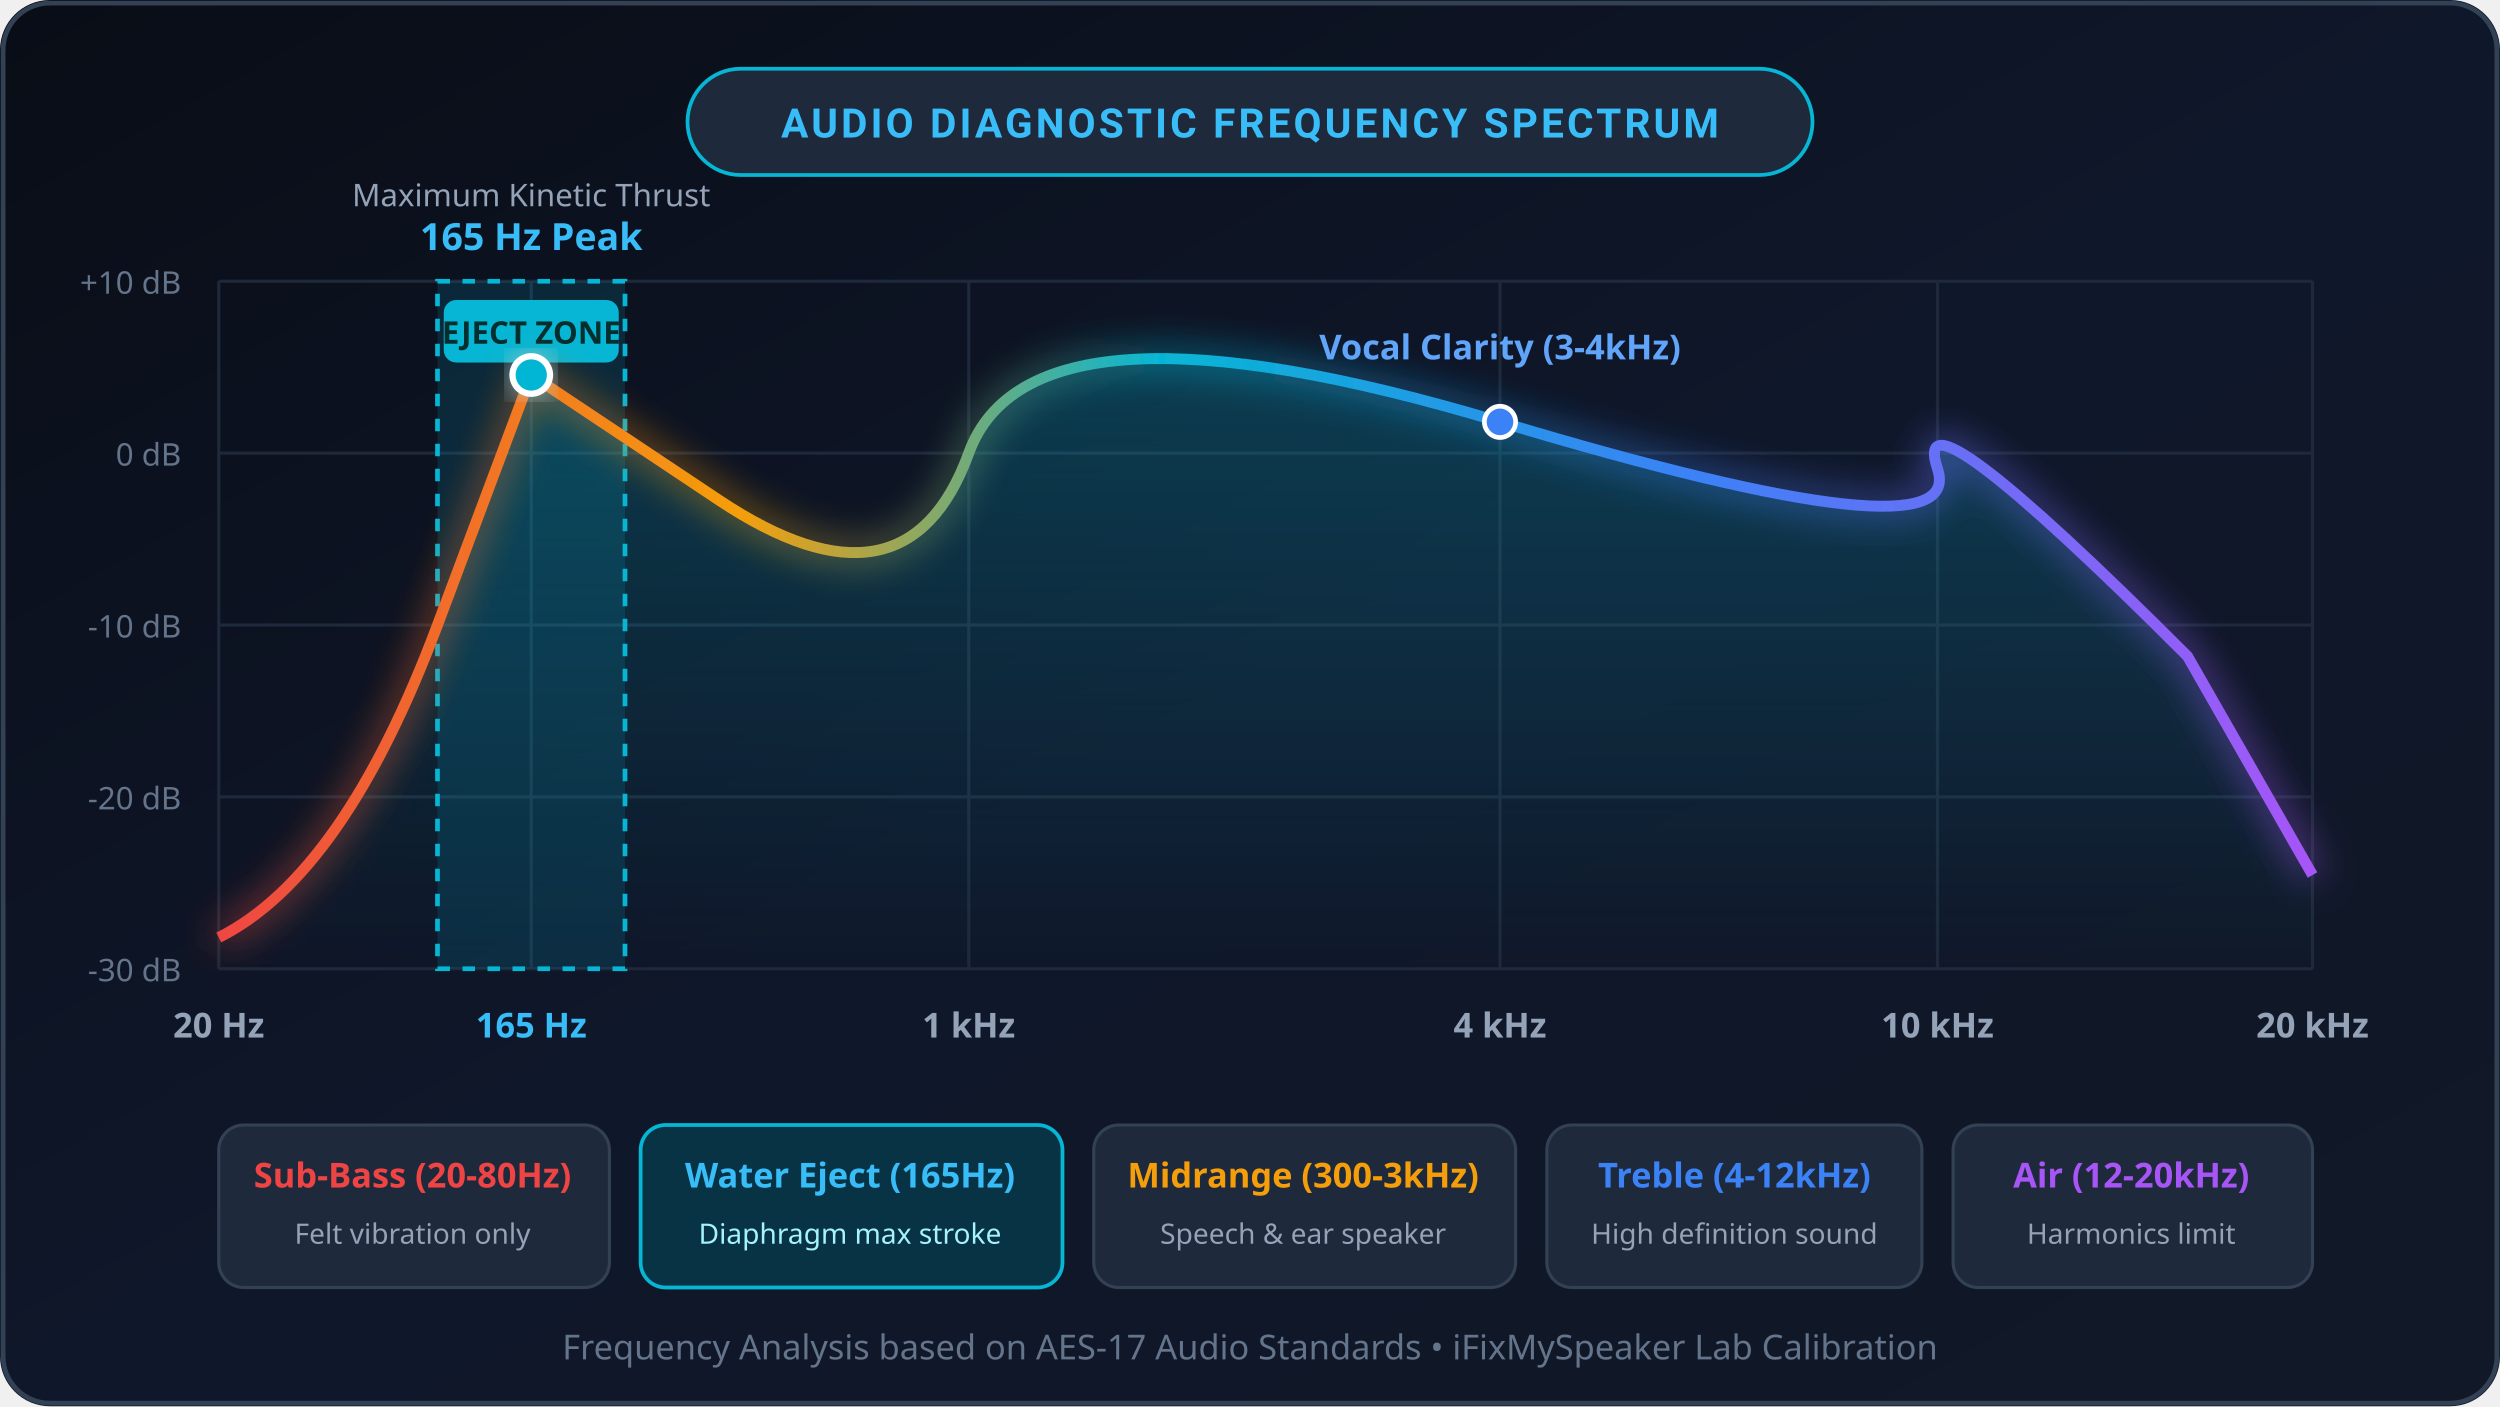
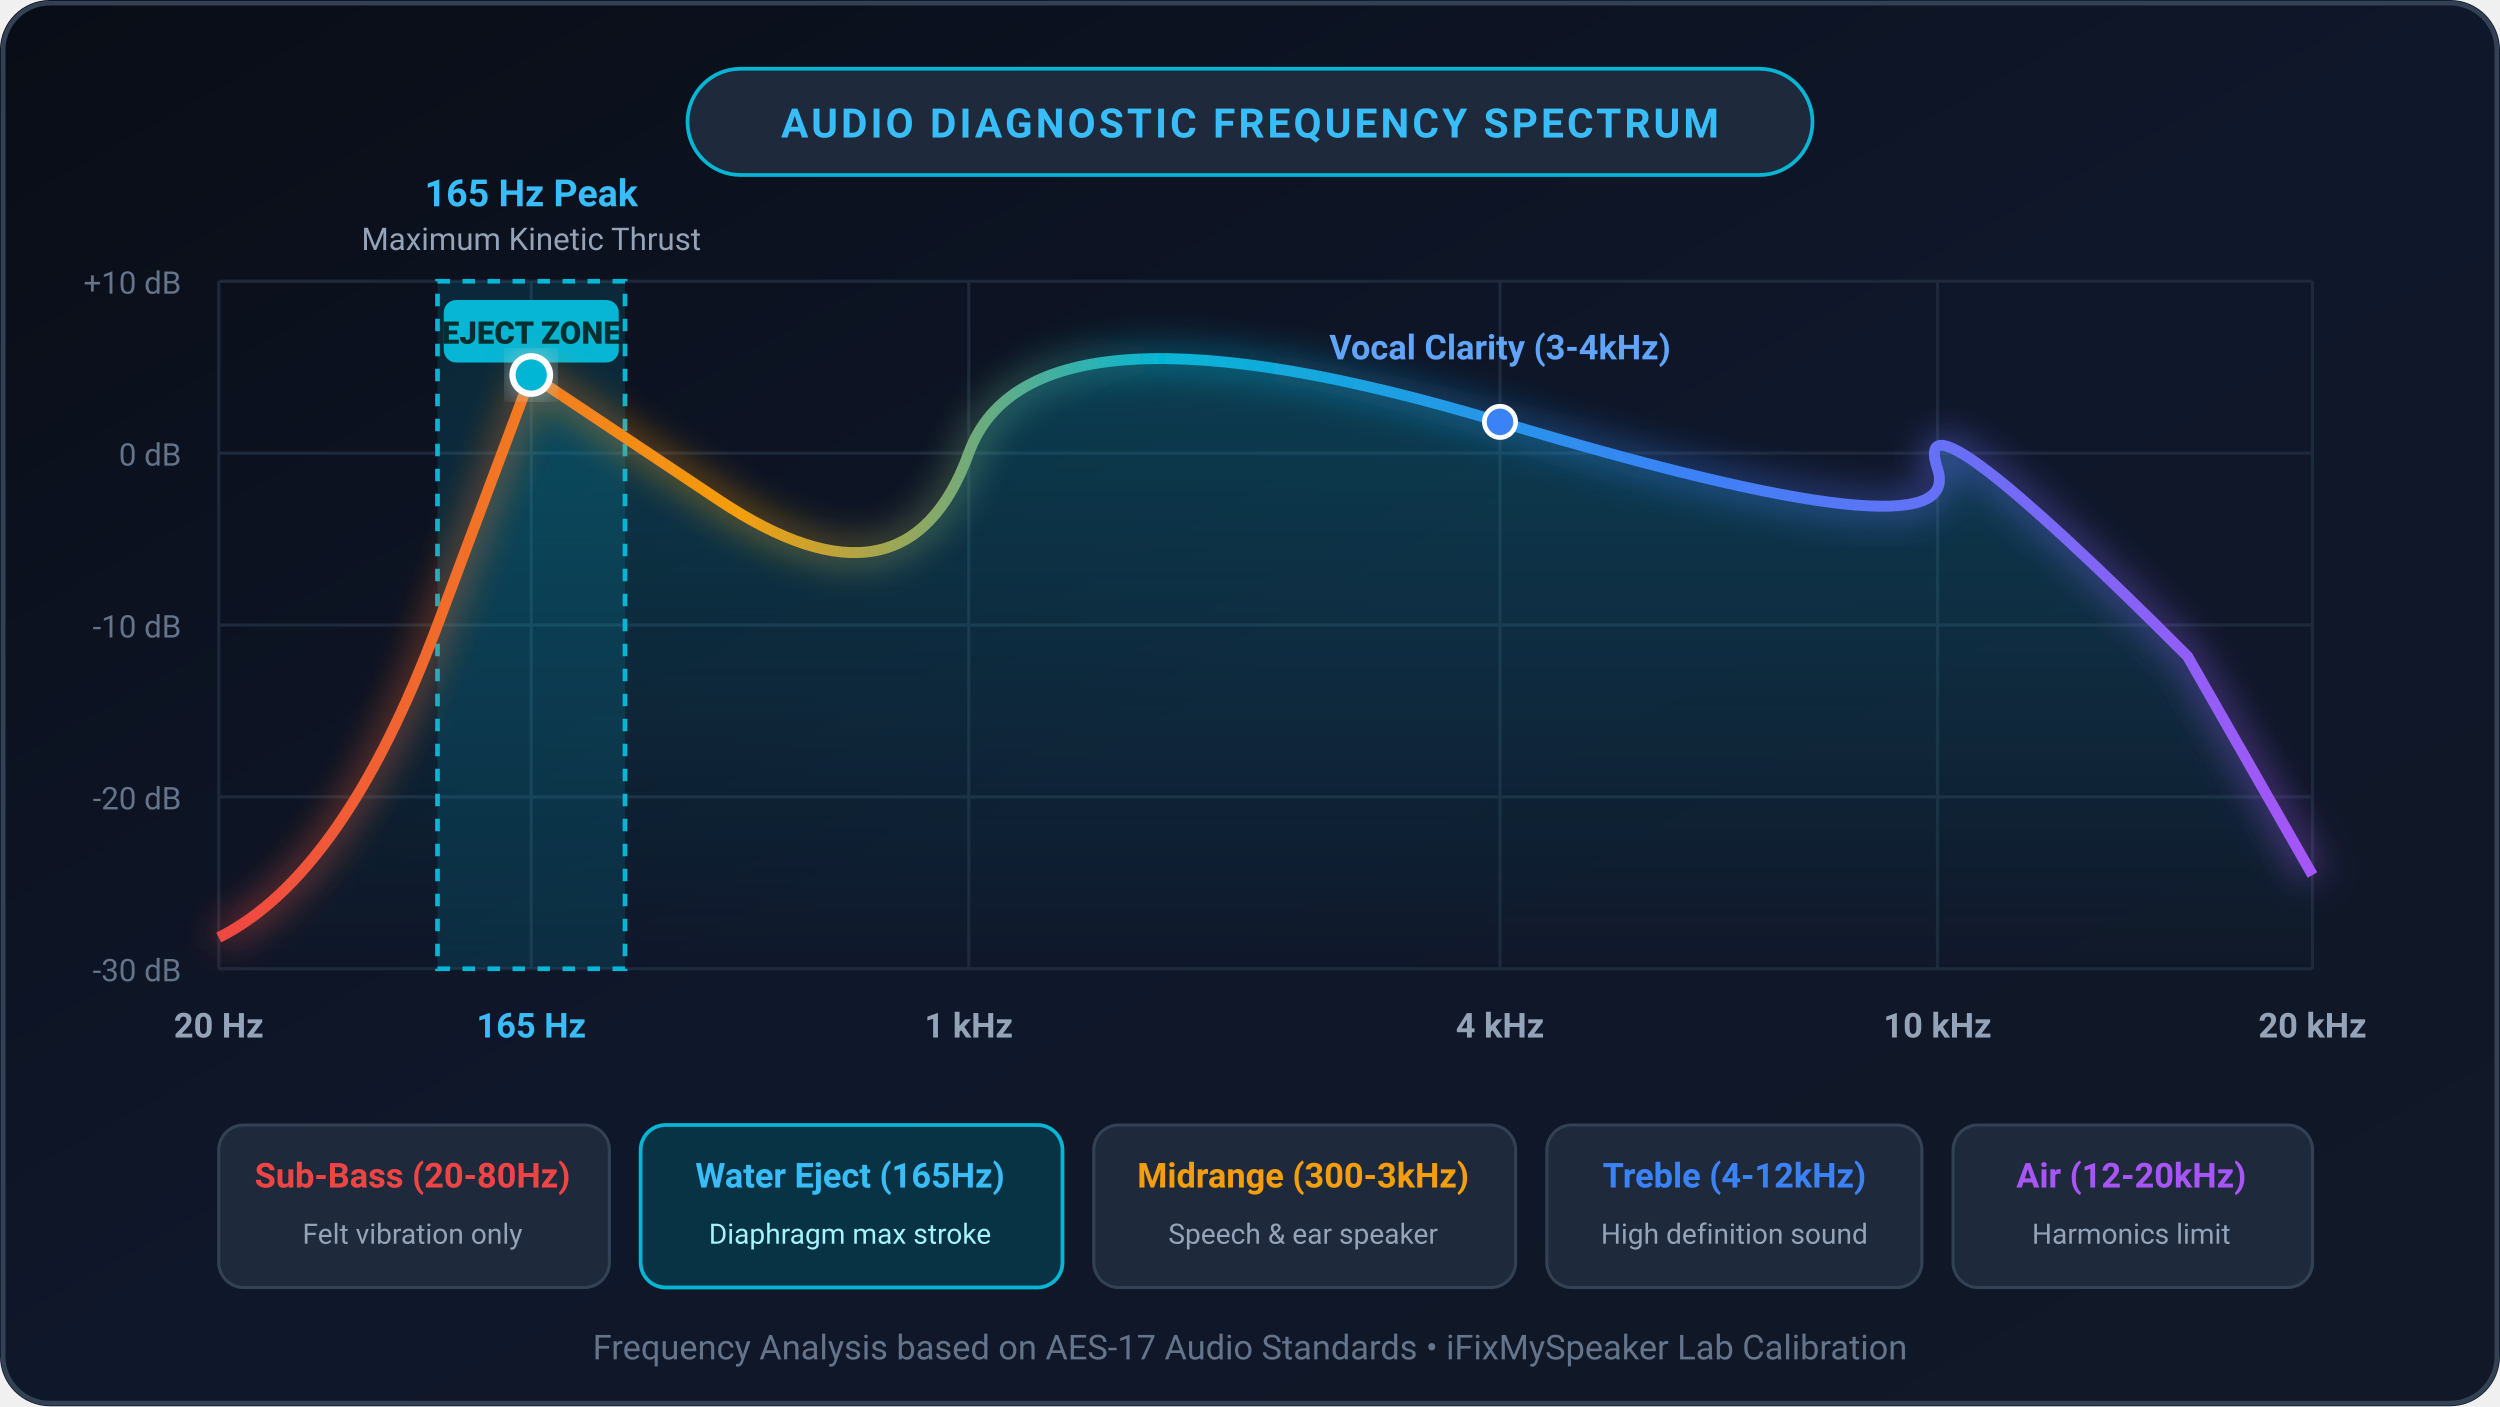
- <svg xmlns="http://www.w3.org/2000/svg" viewBox="0 0 800 450" width="800" height="450">
+ <svg xmlns="http://www.w3.org/2000/svg" viewBox="0 0 800 450" width="100%" height="100%" preserveAspectRatio="xMidYMid meet">
  <defs>
    <linearGradient id="bgGrad2" x1="0%" y1="0%" x2="100%" y2="100%">
      <stop offset="0%" stop-color="#090d16" />
      <stop offset="50%" stop-color="#0f172a" />
      <stop offset="100%" stop-color="#111827" />
    </linearGradient>
    <linearGradient id="curveGrad" x1="0%" y1="0%" x2="100%" y2="0%">
      <stop offset="0%" stop-color="#ef4444" />
      <stop offset="25%" stop-color="#f59e0b" />
      <stop offset="45%" stop-color="#06b6d4" />
      <stop offset="70%" stop-color="#3b82f6" />
      <stop offset="100%" stop-color="#a855f7" />
    </linearGradient>
    <linearGradient id="curveArea" x1="0%" y1="0%" x2="0%" y2="100%">
      <stop offset="0%" stop-color="#06b6d4" stop-opacity="0.25" />
      <stop offset="100%" stop-color="#06b6d4" stop-opacity="0.0" />
    </linearGradient>
    <filter id="glow2" x="-20%" y="-20%" width="140%" height="140%">
      <feGaussianBlur stdDeviation="6" result="blur" />
      <feMerge>
        <feMergeNode in="blur" />
        <feMergeNode in="SourceGraphic" />
      </feMerge>
    </filter>
  </defs>
  <rect width="800" height="450" fill="url(#bgGrad2)" rx="16" />
  <rect x="1" y="1" width="798" height="448" fill="none" stroke="#334155" stroke-width="1.5" rx="15" />
  <rect x="220" y="22" width="360" height="34" rx="17" fill="#1e293b" stroke="#06b6d4" stroke-width="1.2" />
  <text x="400" y="44" font-family="-apple-system, BlinkMacSystemFont, 'Segoe UI', Roboto, sans-serif" font-size="13" font-weight="700" fill="#38bdf8" text-anchor="middle" letter-spacing="1">AUDIO DIAGNOSTIC FREQUENCY SPECTRUM</text>
  <g stroke="#1e293b" stroke-width="1">
    <line x1="70" y1="90" x2="740" y2="90" />
    <line x1="70" y1="145" x2="740" y2="145" />
    <line x1="70" y1="200" x2="740" y2="200" />
    <line x1="70" y1="255" x2="740" y2="255" />
    <line x1="70" y1="310" x2="740" y2="310" />
    <line x1="70" y1="90" x2="70" y2="310" />
    <line x1="170" y1="90" x2="170" y2="310" />
    <line x1="310" y1="90" x2="310" y2="310" />
    <line x1="480" y1="90" x2="480" y2="310" />
    <line x1="620" y1="90" x2="620" y2="310" />
    <line x1="740" y1="90" x2="740" y2="310" />
  </g>
-   <text x="58" y="94" font-family="sans-serif" font-size="10" fill="#64748b" text-anchor="end">+10 dB</text>
-   <text x="58" y="149" font-family="sans-serif" font-size="10" fill="#64748b" text-anchor="end">0 dB</text>
-   <text x="58" y="204" font-family="sans-serif" font-size="10" fill="#64748b" text-anchor="end">-10 dB</text>
-   <text x="58" y="259" font-family="sans-serif" font-size="10" fill="#64748b" text-anchor="end">-20 dB</text>
-   <text x="58" y="314" font-family="sans-serif" font-size="10" fill="#64748b" text-anchor="end">-30 dB</text>
-   <text x="70" y="332" font-family="sans-serif" font-size="11" font-weight="600" fill="#94a3b8" text-anchor="middle">20 Hz</text>
-   <text x="170" y="332" font-family="sans-serif" font-size="11" font-weight="600" fill="#38bdf8" text-anchor="middle">165 Hz</text>
-   <text x="310" y="332" font-family="sans-serif" font-size="11" font-weight="600" fill="#94a3b8" text-anchor="middle">1 kHz</text>
-   <text x="480" y="332" font-family="sans-serif" font-size="11" font-weight="600" fill="#94a3b8" text-anchor="middle">4 kHz</text>
-   <text x="620" y="332" font-family="sans-serif" font-size="11" font-weight="600" fill="#94a3b8" text-anchor="middle">10 kHz</text>
-   <text x="740" y="332" font-family="sans-serif" font-size="11" font-weight="600" fill="#94a3b8" text-anchor="middle">20 kHz</text>
+   <text x="58" y="94" font-family="-apple-system, BlinkMacSystemFont, 'Segoe UI', Roboto, sans-serif" font-size="10" fill="#64748b" text-anchor="end">+10 dB</text>
+   <text x="58" y="149" font-family="-apple-system, BlinkMacSystemFont, 'Segoe UI', Roboto, sans-serif" font-size="10" fill="#64748b" text-anchor="end">0 dB</text>
+   <text x="58" y="204" font-family="-apple-system, BlinkMacSystemFont, 'Segoe UI', Roboto, sans-serif" font-size="10" fill="#64748b" text-anchor="end">-10 dB</text>
+   <text x="58" y="259" font-family="-apple-system, BlinkMacSystemFont, 'Segoe UI', Roboto, sans-serif" font-size="10" fill="#64748b" text-anchor="end">-20 dB</text>
+   <text x="58" y="314" font-family="-apple-system, BlinkMacSystemFont, 'Segoe UI', Roboto, sans-serif" font-size="10" fill="#64748b" text-anchor="end">-30 dB</text>
+   <text x="70" y="332" font-family="-apple-system, BlinkMacSystemFont, 'Segoe UI', Roboto, sans-serif" font-size="11" font-weight="600" fill="#94a3b8" text-anchor="middle">20 Hz</text>
+   <text x="170" y="332" font-family="-apple-system, BlinkMacSystemFont, 'Segoe UI', Roboto, sans-serif" font-size="11" font-weight="600" fill="#38bdf8" text-anchor="middle">165 Hz</text>
+   <text x="310" y="332" font-family="-apple-system, BlinkMacSystemFont, 'Segoe UI', Roboto, sans-serif" font-size="11" font-weight="600" fill="#94a3b8" text-anchor="middle">1 kHz</text>
+   <text x="480" y="332" font-family="-apple-system, BlinkMacSystemFont, 'Segoe UI', Roboto, sans-serif" font-size="11" font-weight="600" fill="#94a3b8" text-anchor="middle">4 kHz</text>
+   <text x="620" y="332" font-family="-apple-system, BlinkMacSystemFont, 'Segoe UI', Roboto, sans-serif" font-size="11" font-weight="600" fill="#94a3b8" text-anchor="middle">10 kHz</text>
+   <text x="740" y="332" font-family="-apple-system, BlinkMacSystemFont, 'Segoe UI', Roboto, sans-serif" font-size="11" font-weight="600" fill="#94a3b8" text-anchor="middle">20 kHz</text>
  <rect x="140" y="90" width="60" height="220" fill="#0891b2" opacity="0.18" />
  <rect x="140" y="90" width="60" height="220" fill="none" stroke="#06b6d4" stroke-width="1.5" stroke-dasharray="4,4" />
  <rect x="142" y="96" width="56" height="20" rx="4" fill="#06b6d4" />
-   <text x="170" y="110" font-family="sans-serif" font-size="10" font-weight="800" fill="#042f2e" text-anchor="middle">EJECT ZONE</text>
+   <text x="170" y="110" font-family="-apple-system, BlinkMacSystemFont, 'Segoe UI', Roboto, sans-serif" font-size="10" font-weight="800" fill="#042f2e" text-anchor="middle">EJECT ZONE</text>
  <path d="M 70 300 Q 110 280, 140 200 T 170 120 T 230 160 T 310 145 T 480 135 T 620 150 T 700 210 L 740 280 L 740 310 L 70 310 Z" fill="url(#curveArea)" />
  <path d="M 70 300 Q 110 280, 140 200 T 170 120 T 230 160 T 310 145 T 480 135 T 620 150 T 700 210 L 740 280" fill="none" stroke="url(#curveGrad)" stroke-width="3.5" filter="url(#glow2)" />
  <circle cx="170" cy="120" r="6" fill="#06b6d4" stroke="#ffffff" stroke-width="2" filter="url(#glow2)" />
-   <text x="170" y="80" font-family="sans-serif" font-size="12" font-weight="700" fill="#38bdf8" text-anchor="middle">165 Hz Peak</text>
-   <text x="170" y="66" font-family="sans-serif" font-size="10" fill="#94a3b8" text-anchor="middle">Maximum Kinetic Thrust</text>
+   <text x="170" y="66" font-family="-apple-system, BlinkMacSystemFont, 'Segoe UI', Roboto, sans-serif" font-size="12" font-weight="700" fill="#38bdf8" text-anchor="middle">165 Hz Peak</text>
+   <text x="170" y="80" font-family="-apple-system, BlinkMacSystemFont, 'Segoe UI', Roboto, sans-serif" font-size="10" fill="#94a3b8" text-anchor="middle">Maximum Kinetic Thrust</text>
  <circle cx="480" cy="135" r="5" fill="#3b82f6" stroke="#ffffff" stroke-width="1.5" />
-   <text x="480" y="115" font-family="sans-serif" font-size="11" font-weight="700" fill="#60a5fa" text-anchor="middle">Vocal Clarity (3-4kHz)</text>
+   <text x="480" y="115" font-family="-apple-system, BlinkMacSystemFont, 'Segoe UI', Roboto, sans-serif" font-size="11" font-weight="700" fill="#60a5fa" text-anchor="middle">Vocal Clarity (3-4kHz)</text>
  <g transform="translate(70, 360)">
    <rect x="0" y="0" width="125" height="52" rx="8" fill="#1e293b" stroke="#334155" stroke-width="1" />
-     <text x="62" y="20" font-family="sans-serif" font-size="11" font-weight="700" fill="#ef4444" text-anchor="middle">Sub-Bass (20-80Hz)</text>
-     <text x="62" y="38" font-family="sans-serif" font-size="9" fill="#94a3b8" text-anchor="middle">Felt vibration only</text>
+     <text x="62" y="20" font-family="-apple-system, BlinkMacSystemFont, 'Segoe UI', Roboto, sans-serif" font-size="11" font-weight="700" fill="#ef4444" text-anchor="middle">Sub-Bass (20-80Hz)</text>
+     <text x="62" y="38" font-family="-apple-system, BlinkMacSystemFont, 'Segoe UI', Roboto, sans-serif" font-size="9" fill="#94a3b8" text-anchor="middle">Felt vibration only</text>
    <rect x="135" y="0" width="135" height="52" rx="8" fill="#083344" stroke="#06b6d4" stroke-width="1.2" />
-     <text x="202" y="20" font-family="sans-serif" font-size="11" font-weight="700" fill="#38bdf8" text-anchor="middle">Water Eject (165Hz)</text>
-     <text x="202" y="38" font-family="sans-serif" font-size="9" fill="#a5f3fc" text-anchor="middle">Diaphragm max stroke</text>
+     <text x="202" y="20" font-family="-apple-system, BlinkMacSystemFont, 'Segoe UI', Roboto, sans-serif" font-size="11" font-weight="700" fill="#38bdf8" text-anchor="middle">Water Eject (165Hz)</text>
+     <text x="202" y="38" font-family="-apple-system, BlinkMacSystemFont, 'Segoe UI', Roboto, sans-serif" font-size="9" fill="#a5f3fc" text-anchor="middle">Diaphragm max stroke</text>
    <rect x="280" y="0" width="135" height="52" rx="8" fill="#1e293b" stroke="#334155" stroke-width="1" />
-     <text x="347" y="20" font-family="sans-serif" font-size="11" font-weight="700" fill="#f59e0b" text-anchor="middle">Midrange (300-3kHz)</text>
-     <text x="347" y="38" font-family="sans-serif" font-size="9" fill="#94a3b8" text-anchor="middle">Speech &amp; ear speaker</text>
+     <text x="347" y="20" font-family="-apple-system, BlinkMacSystemFont, 'Segoe UI', Roboto, sans-serif" font-size="11" font-weight="700" fill="#f59e0b" text-anchor="middle">Midrange (300-3kHz)</text>
+     <text x="347" y="38" font-family="-apple-system, BlinkMacSystemFont, 'Segoe UI', Roboto, sans-serif" font-size="9" fill="#94a3b8" text-anchor="middle">Speech &amp; ear speaker</text>
    <rect x="425" y="0" width="120" height="52" rx="8" fill="#1e293b" stroke="#334155" stroke-width="1" />
-     <text x="485" y="20" font-family="sans-serif" font-size="11" font-weight="700" fill="#3b82f6" text-anchor="middle">Treble (4-12kHz)</text>
-     <text x="485" y="38" font-family="sans-serif" font-size="9" fill="#94a3b8" text-anchor="middle">High definition sound</text>
+     <text x="485" y="20" font-family="-apple-system, BlinkMacSystemFont, 'Segoe UI', Roboto, sans-serif" font-size="11" font-weight="700" fill="#3b82f6" text-anchor="middle">Treble (4-12kHz)</text>
+     <text x="485" y="38" font-family="-apple-system, BlinkMacSystemFont, 'Segoe UI', Roboto, sans-serif" font-size="9" fill="#94a3b8" text-anchor="middle">High definition sound</text>
    <rect x="555" y="0" width="115" height="52" rx="8" fill="#1e293b" stroke="#334155" stroke-width="1" />
-     <text x="612" y="20" font-family="sans-serif" font-size="11" font-weight="700" fill="#a855f7" text-anchor="middle">Air (12-20kHz)</text>
-     <text x="612" y="38" font-family="sans-serif" font-size="9" fill="#94a3b8" text-anchor="middle">Harmonics limit</text>
+     <text x="612" y="20" font-family="-apple-system, BlinkMacSystemFont, 'Segoe UI', Roboto, sans-serif" font-size="11" font-weight="700" fill="#a855f7" text-anchor="middle">Air (12-20kHz)</text>
+     <text x="612" y="38" font-family="-apple-system, BlinkMacSystemFont, 'Segoe UI', Roboto, sans-serif" font-size="9" fill="#94a3b8" text-anchor="middle">Harmonics limit</text>
  </g>
-   <text x="400" y="435" font-family="sans-serif" font-size="11" fill="#64748b" text-anchor="middle">Frequency Analysis based on AES-17 Audio Standards • iFixMySpeaker Lab Calibration</text>
+   <text x="400" y="435" font-family="-apple-system, BlinkMacSystemFont, 'Segoe UI', Roboto, sans-serif" font-size="11" fill="#64748b" text-anchor="middle">Frequency Analysis based on AES-17 Audio Standards • iFixMySpeaker Lab Calibration</text>
</svg>
